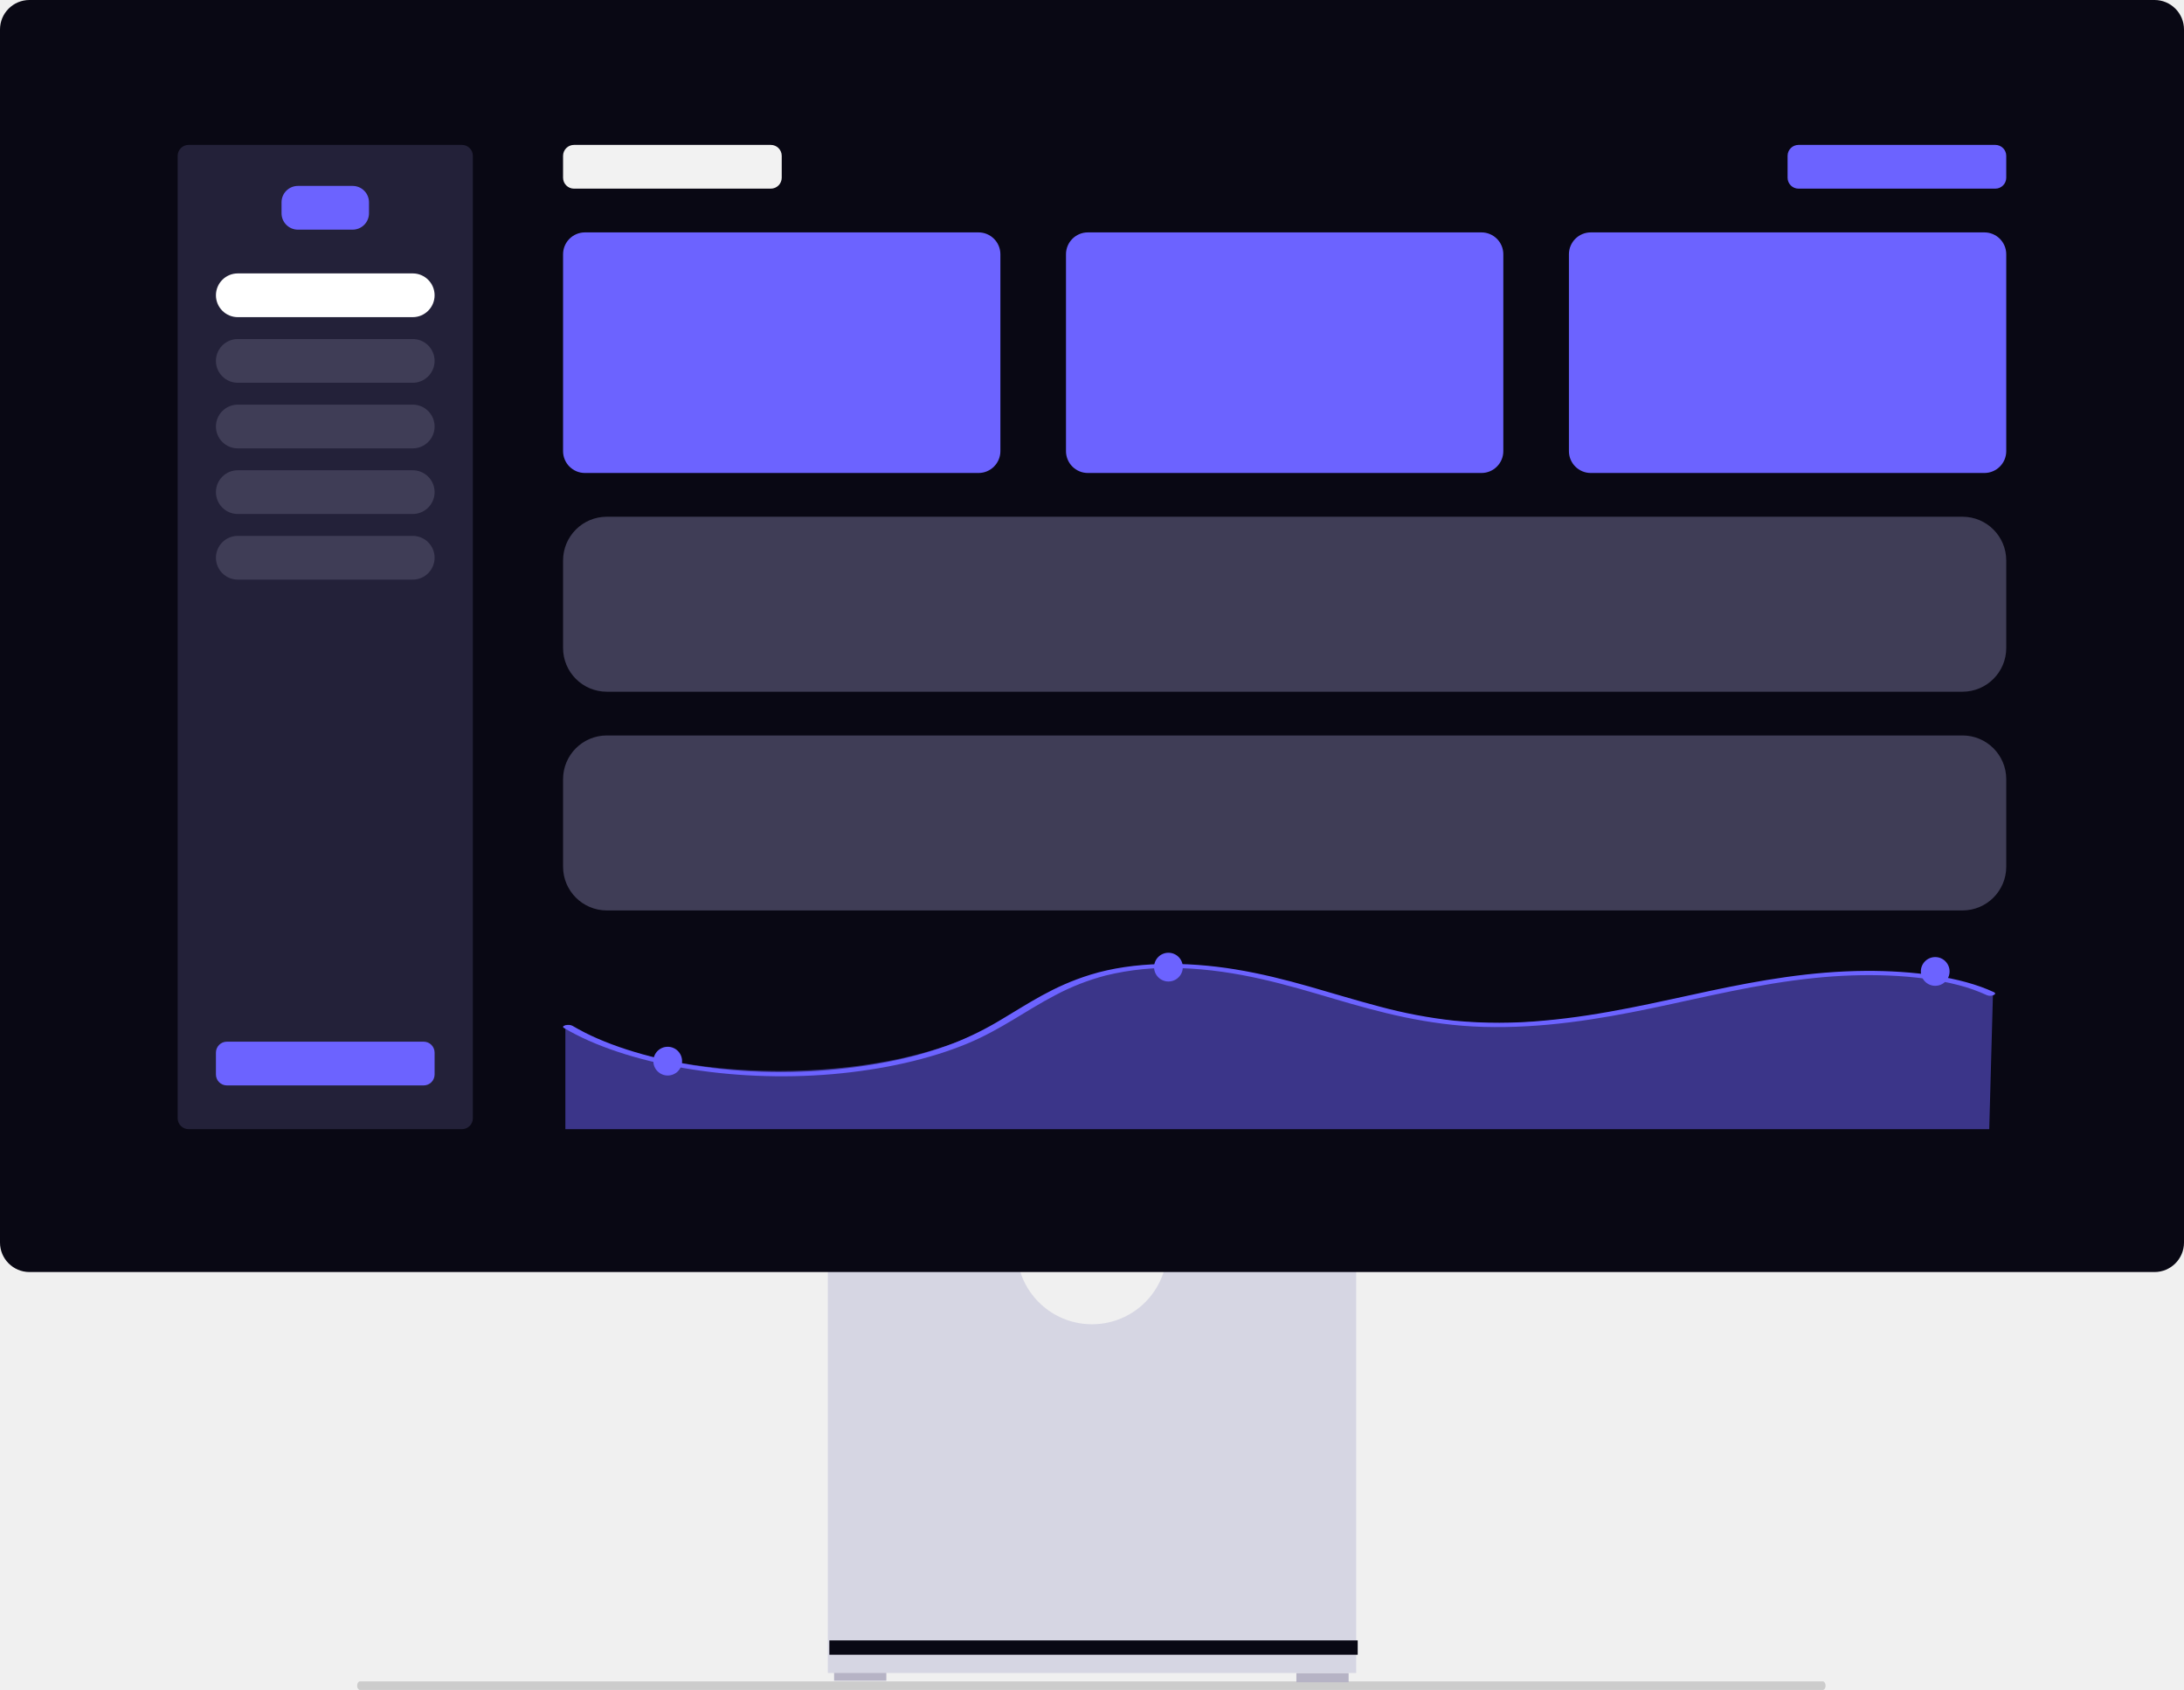
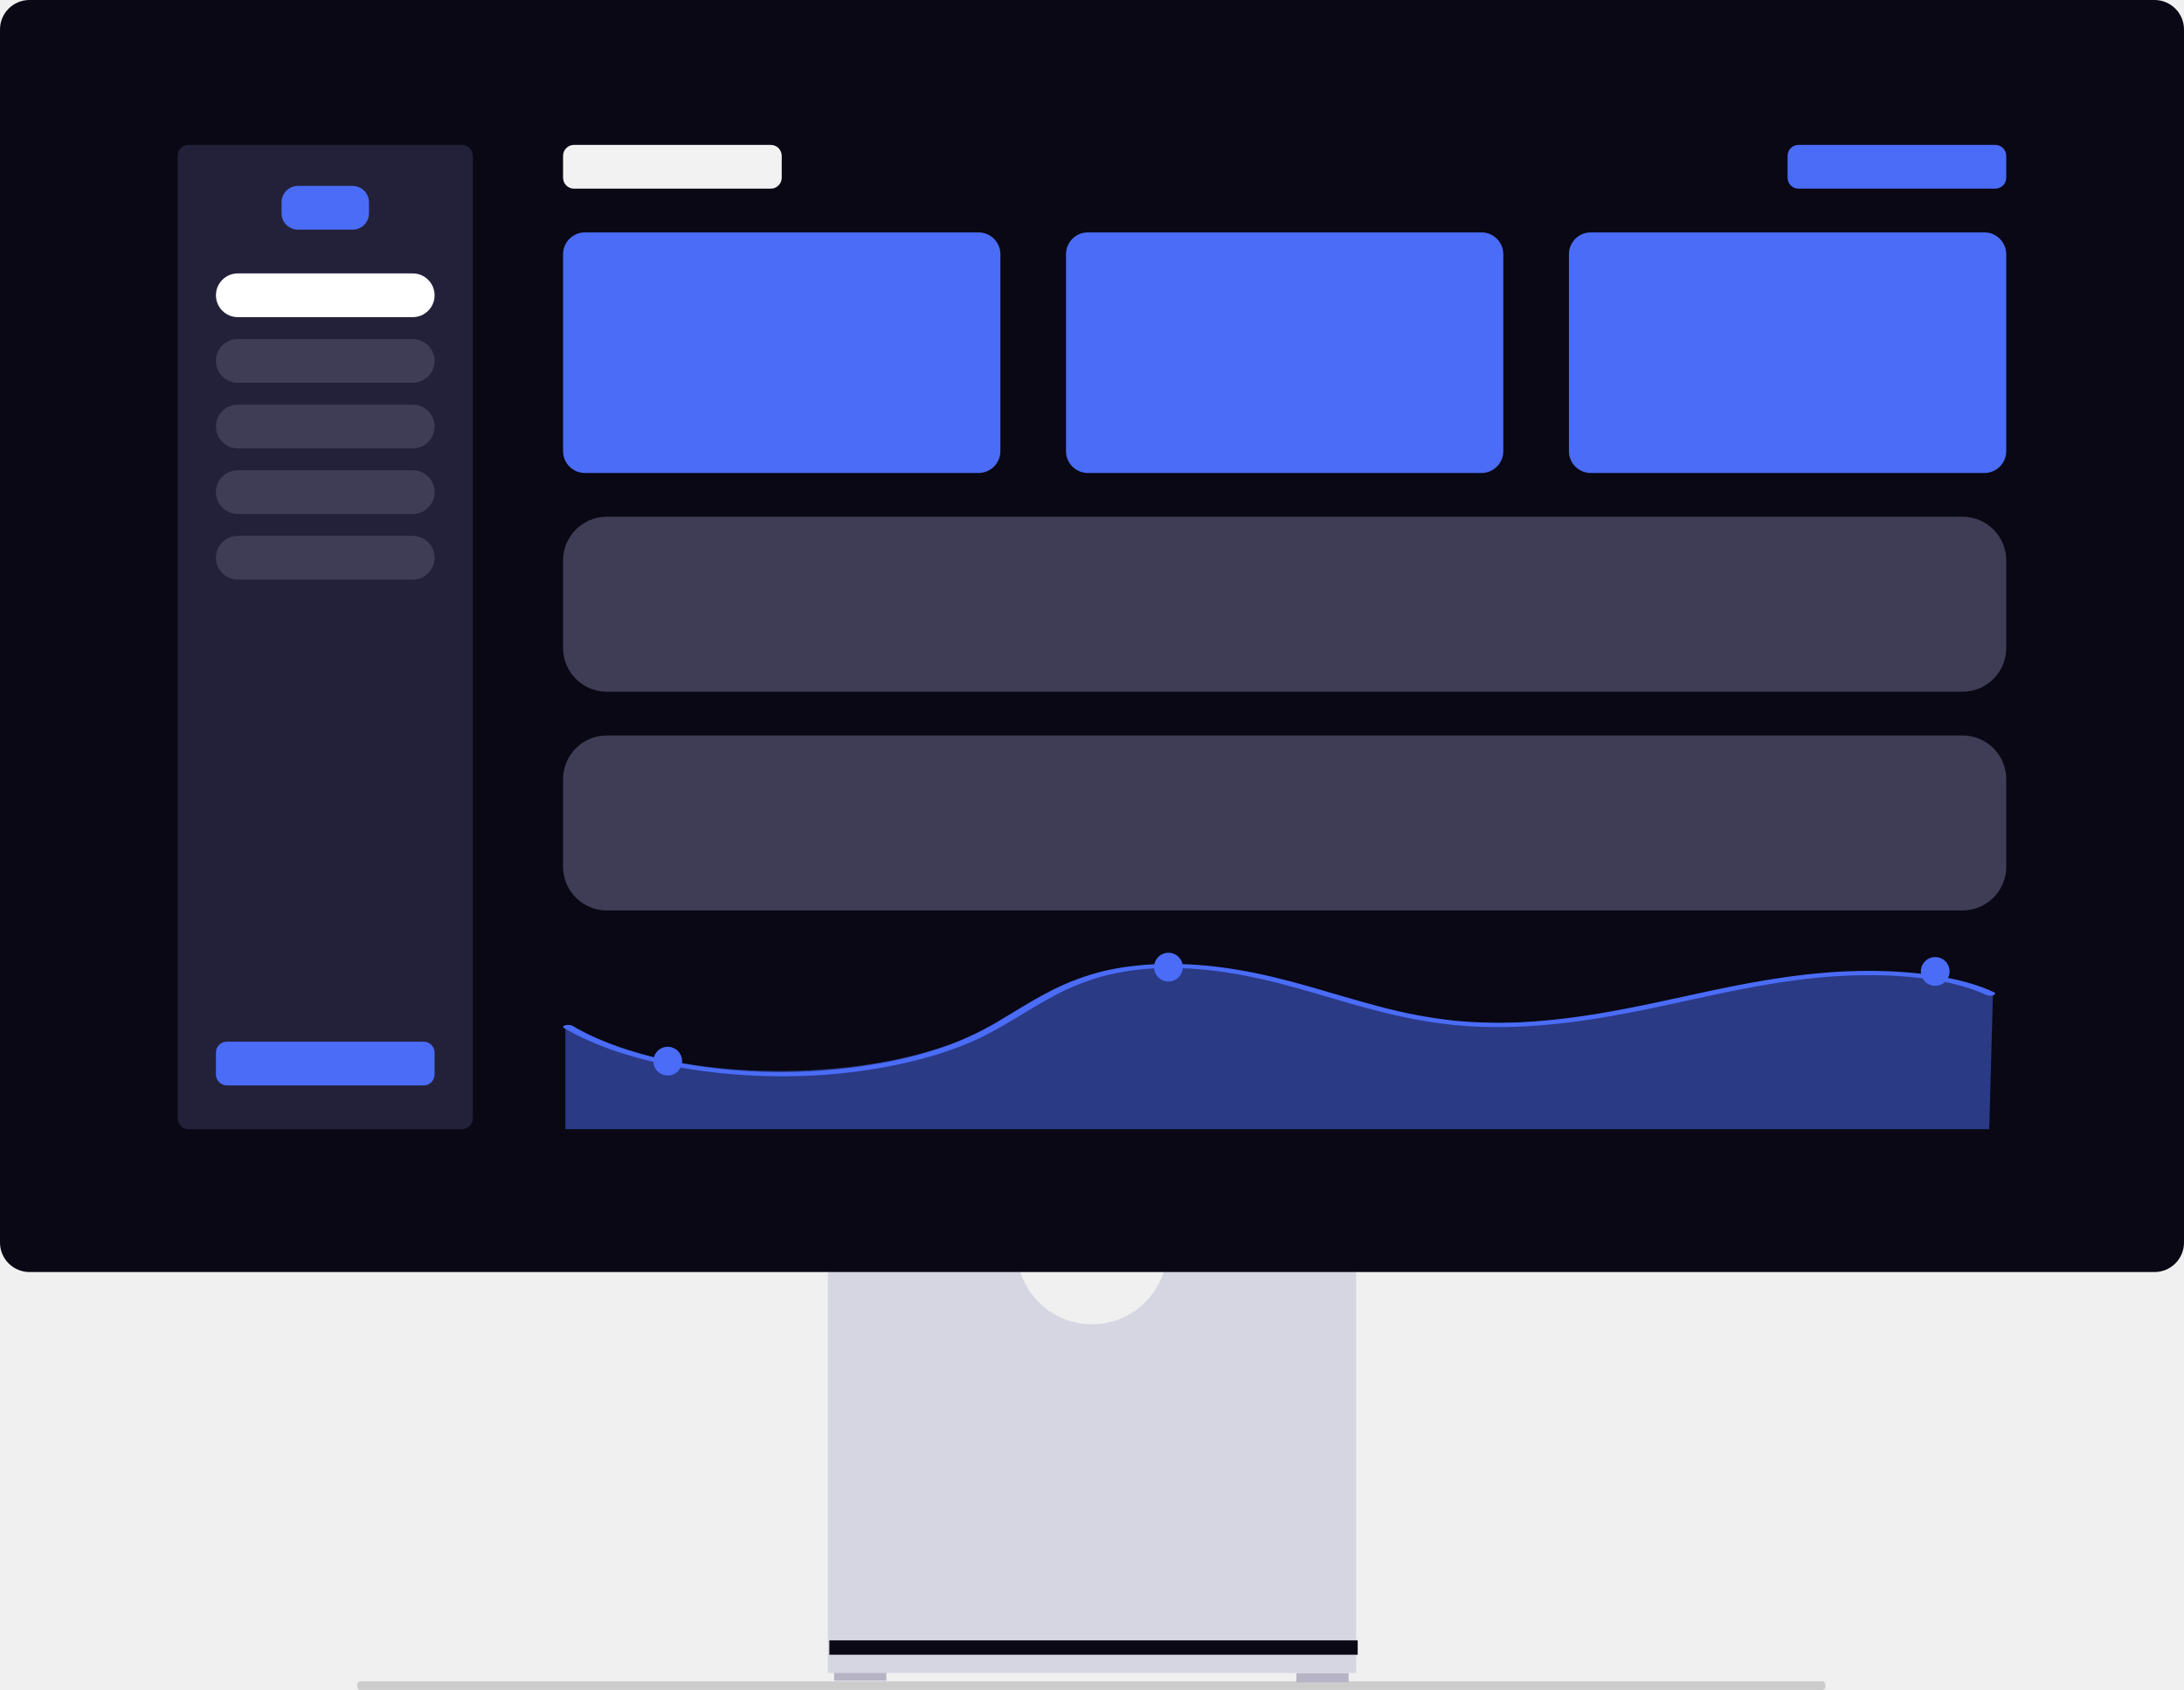
<svg xmlns="http://www.w3.org/2000/svg" width="799.031" height="618.114" viewBox="0 0 799.031 618.114" role="img" artist="Katerina Limpitsouni" source="https://undraw.co/">
  <g transform="translate(-560.484 -230.943)">
    <path d="M15.18,488.763c0,.872.478,1.573,1.073,1.573h535.1c.6,0,1.073-.7,1.073-1.573s-.478-1.573-1.073-1.573H16.253C15.658,487.191,15.18,487.891,15.18,488.763Z" transform="translate(675.964 358.721)" fill="#ccc" />
    <rect width="19.105" height="3.371" transform="translate(865.646 842.299)" fill="#b6b3c5" />
    <rect width="19.105" height="3.371" transform="translate(1034.779 842.859)" fill="#b6b3c5" />
    <path d="M352.955,370.945a27.529,27.529,0,0,1-54.321,0H229.146V521.536h193.3V370.945H352.955Z" transform="translate(634.205 321.322)" fill="#d6d6e3" />
    <rect width="193.296" height="5.242" transform="translate(863.914 830.928)" fill="#090814" />
    <path d="M788.255,487.17H10.776A10.788,10.788,0,0,1,0,476.394V32.688A10.788,10.788,0,0,1,10.776,21.911H788.255a10.789,10.789,0,0,1,10.776,10.776V476.394a10.789,10.789,0,0,1-10.776,10.776Z" transform="translate(560.484 209.031)" fill="#090814" />
    <path d="M0,0H760.822V429.3H0Z" transform="translate(580.032 248.924)" fill="#090814" />
    <path d="M4,0H76a4,4,0,0,1,4,4v8a4,4,0,0,1-4,4H4a4,4,0,0,1-4-4V4A4,4,0,0,1,4,0Z" transform="translate(766.484 283.943)" fill="#f2f2f2" />
-     <rect width="160" height="88" rx="8" transform="translate(766.484 315.943)" fill="#6c63ff" />
-     <rect width="160" height="88" rx="8" transform="translate(950.484 315.943)" fill="#6c63ff" />
+     <rect width="160" height="88" rx="8" transform="translate(766.484 315.943)" fill="#4a6cf7" />
+     <rect width="160" height="88" rx="8" transform="translate(950.484 315.943)" fill="#4a6cf7" />
    <rect width="528" height="64" rx="16" transform="translate(766.484 499.943)" fill="#3f3d56" />
    <rect width="528" height="64" rx="16" transform="translate(766.484 419.943)" fill="#3f3d56" />
    <rect width="108" height="360" rx="4" transform="translate(625.484 283.943)" fill="#232139" />
-     <path d="M6,0H26a6,6,0,0,1,6,6v4a6,6,0,0,1-6,6H6a6,6,0,0,1-6-6V6A6,6,0,0,1,6,0Z" transform="translate(663.484 298.943)" fill="#6c63ff" />
-     <path d="M4,0H76a4,4,0,0,1,4,4v8a4,4,0,0,1-4,4H4a4,4,0,0,1-4-4V4A4,4,0,0,1,4,0Z" transform="translate(639.484 611.943)" fill="#6c63ff" />
+     <path d="M6,0H26a6,6,0,0,1,6,6v4a6,6,0,0,1-6,6H6a6,6,0,0,1-6-6V6A6,6,0,0,1,6,0Z" transform="translate(663.484 298.943)" fill="#4a6cf7" />
+     <path d="M4,0H76a4,4,0,0,1,4,4v8a4,4,0,0,1-4,4H4a4,4,0,0,1-4-4V4A4,4,0,0,1,4,0Z" transform="translate(639.484 611.943)" fill="#4a6cf7" />
    <rect width="80" height="16" rx="8" transform="translate(639.484 330.943)" fill="#fff" />
    <rect width="80" height="16" rx="8" transform="translate(639.484 354.943)" fill="#3f3d56" />
    <rect width="80" height="16" rx="8" transform="translate(639.484 378.943)" fill="#3f3d56" />
    <rect width="80" height="16" rx="8" transform="translate(639.484 402.943)" fill="#3f3d56" />
    <rect width="80" height="16" rx="8" transform="translate(639.484 426.943)" fill="#3f3d56" />
-     <path d="M4,0H76a4,4,0,0,1,4,4v8a4,4,0,0,1-4,4H4a4,4,0,0,1-4-4V4A4,4,0,0,1,4,0Z" transform="translate(1214.484 283.943)" fill="#6c63ff" />
-     <rect width="160" height="88" rx="8" transform="translate(1134.484 315.943)" fill="#6c63ff" />
+     <path d="M4,0H76a4,4,0,0,1,4,4v8a4,4,0,0,1-4,4H4a4,4,0,0,1-4-4V4A4,4,0,0,1,4,0Z" transform="translate(1214.484 283.943)" fill="#4a6cf7" />
+     <rect width="160" height="88" rx="8" transform="translate(1134.484 315.943)" fill="#4a6cf7" />
    <g transform="translate(5410.361 -15621.859)">
      <g transform="translate(-4643.045 16206.045)" opacity="0.499">
-         <path d="M998.915,578.965c-15.658-7.176-41.82-8.525-64.3-6.35s-42.668,7.266-63.573,11.393-44.116,7.382-66.763,5.536c-21.869-1.783-39.934-8.016-58.69-13.1s-41.608-9.282-62.816-6.4c-26.251,3.564-38.347,16.02-57.2,24.542-19.731,8.917-47.8,13.651-76.593,12.915s-55.317-6.864-72.378-16.721v38.082H997.539Z" transform="translate(-476.595 -569.097)" fill="#6c63ff" />
+         <path d="M998.915,578.965c-15.658-7.176-41.82-8.525-64.3-6.35s-42.668,7.266-63.573,11.393-44.116,7.382-66.763,5.536c-21.869-1.783-39.934-8.016-58.69-13.1s-41.608-9.282-62.816-6.4c-26.251,3.564-38.347,16.02-57.2,24.542-19.731,8.917-47.8,13.651-76.593,12.915s-55.317-6.864-72.378-16.721v38.082H997.539Z" transform="translate(-476.595 -569.097)" fill="#4a6cf7" />
      </g>
-       <path d="M475.357,591.227c22.382,13.268,61.076,20.081,98.087,16.888,18.631-1.61,35.837-5.51,49.611-11.248,12.429-5.219,20.976-11.87,31.993-17.613a85.257,85.257,0,0,1,18.493-7.235,98.229,98.229,0,0,1,27.166-2.695c21.18.675,39.372,6.222,56.444,11.253,16.591,4.889,34.05,9.642,54.511,10.246,21.527.635,42.458-2.828,61.572-6.813,19.562-4.078,38.632-8.932,59.912-11.1,17.337-1.769,37.059-1.434,52.619,2.685a60.555,60.555,0,0,1,10.137,3.616c1.587.741,4.123-.376,2.54-1.115-12.022-5.612-29.715-7.858-46.891-7.755-20.042.12-38.849,3.492-56.647,7.255-19.782,4.182-39.209,8.988-60.949,10.928a174.111,174.111,0,0,1-32.741.043,180.769,180.769,0,0,1-27.778-5.26c-17.472-4.583-33.28-10.383-52.551-13.534-17.711-2.9-37.072-2.943-52.95,1.962-13.669,4.223-22.772,10.605-32.589,16.4a117.361,117.361,0,0,1-17.273,8.613A145.616,145.616,0,0,1,593.4,603.7a207.461,207.461,0,0,1-56.711,2.883c-18.545-1.652-35.587-5.644-49.037-11.486a83.448,83.448,0,0,1-9.191-4.665c-1.361-.807-4.48-.021-3.1.8Z" transform="translate(-5118.89 15637.573)" fill="#6c63ff" />
-       <circle cx="5.256" cy="5.256" r="5.256" transform="translate(-4427.652 16201.28)" fill="#6c63ff" />
-       <circle cx="5.256" cy="5.256" r="5.256" transform="translate(-4147.121 16202.857)" fill="#6c63ff" />
-       <circle cx="5.256" cy="5.256" r="5.256" transform="translate(-4610.844 16235.666)" fill="#6c63ff" />
+       <path d="M475.357,591.227c22.382,13.268,61.076,20.081,98.087,16.888,18.631-1.61,35.837-5.51,49.611-11.248,12.429-5.219,20.976-11.87,31.993-17.613a85.257,85.257,0,0,1,18.493-7.235,98.229,98.229,0,0,1,27.166-2.695c21.18.675,39.372,6.222,56.444,11.253,16.591,4.889,34.05,9.642,54.511,10.246,21.527.635,42.458-2.828,61.572-6.813,19.562-4.078,38.632-8.932,59.912-11.1,17.337-1.769,37.059-1.434,52.619,2.685a60.555,60.555,0,0,1,10.137,3.616c1.587.741,4.123-.376,2.54-1.115-12.022-5.612-29.715-7.858-46.891-7.755-20.042.12-38.849,3.492-56.647,7.255-19.782,4.182-39.209,8.988-60.949,10.928a174.111,174.111,0,0,1-32.741.043,180.769,180.769,0,0,1-27.778-5.26c-17.472-4.583-33.28-10.383-52.551-13.534-17.711-2.9-37.072-2.943-52.95,1.962-13.669,4.223-22.772,10.605-32.589,16.4a117.361,117.361,0,0,1-17.273,8.613A145.616,145.616,0,0,1,593.4,603.7a207.461,207.461,0,0,1-56.711,2.883c-18.545-1.652-35.587-5.644-49.037-11.486a83.448,83.448,0,0,1-9.191-4.665c-1.361-.807-4.48-.021-3.1.8Z" transform="translate(-5118.89 15637.573)" fill="#4a6cf7" />
+       <circle cx="5.256" cy="5.256" r="5.256" transform="translate(-4427.652 16201.28)" fill="#4a6cf7" />
+       <circle cx="5.256" cy="5.256" r="5.256" transform="translate(-4147.121 16202.857)" fill="#4a6cf7" />
+       <circle cx="5.256" cy="5.256" r="5.256" transform="translate(-4610.844 16235.666)" fill="#4a6cf7" />
    </g>
  </g>
</svg>
